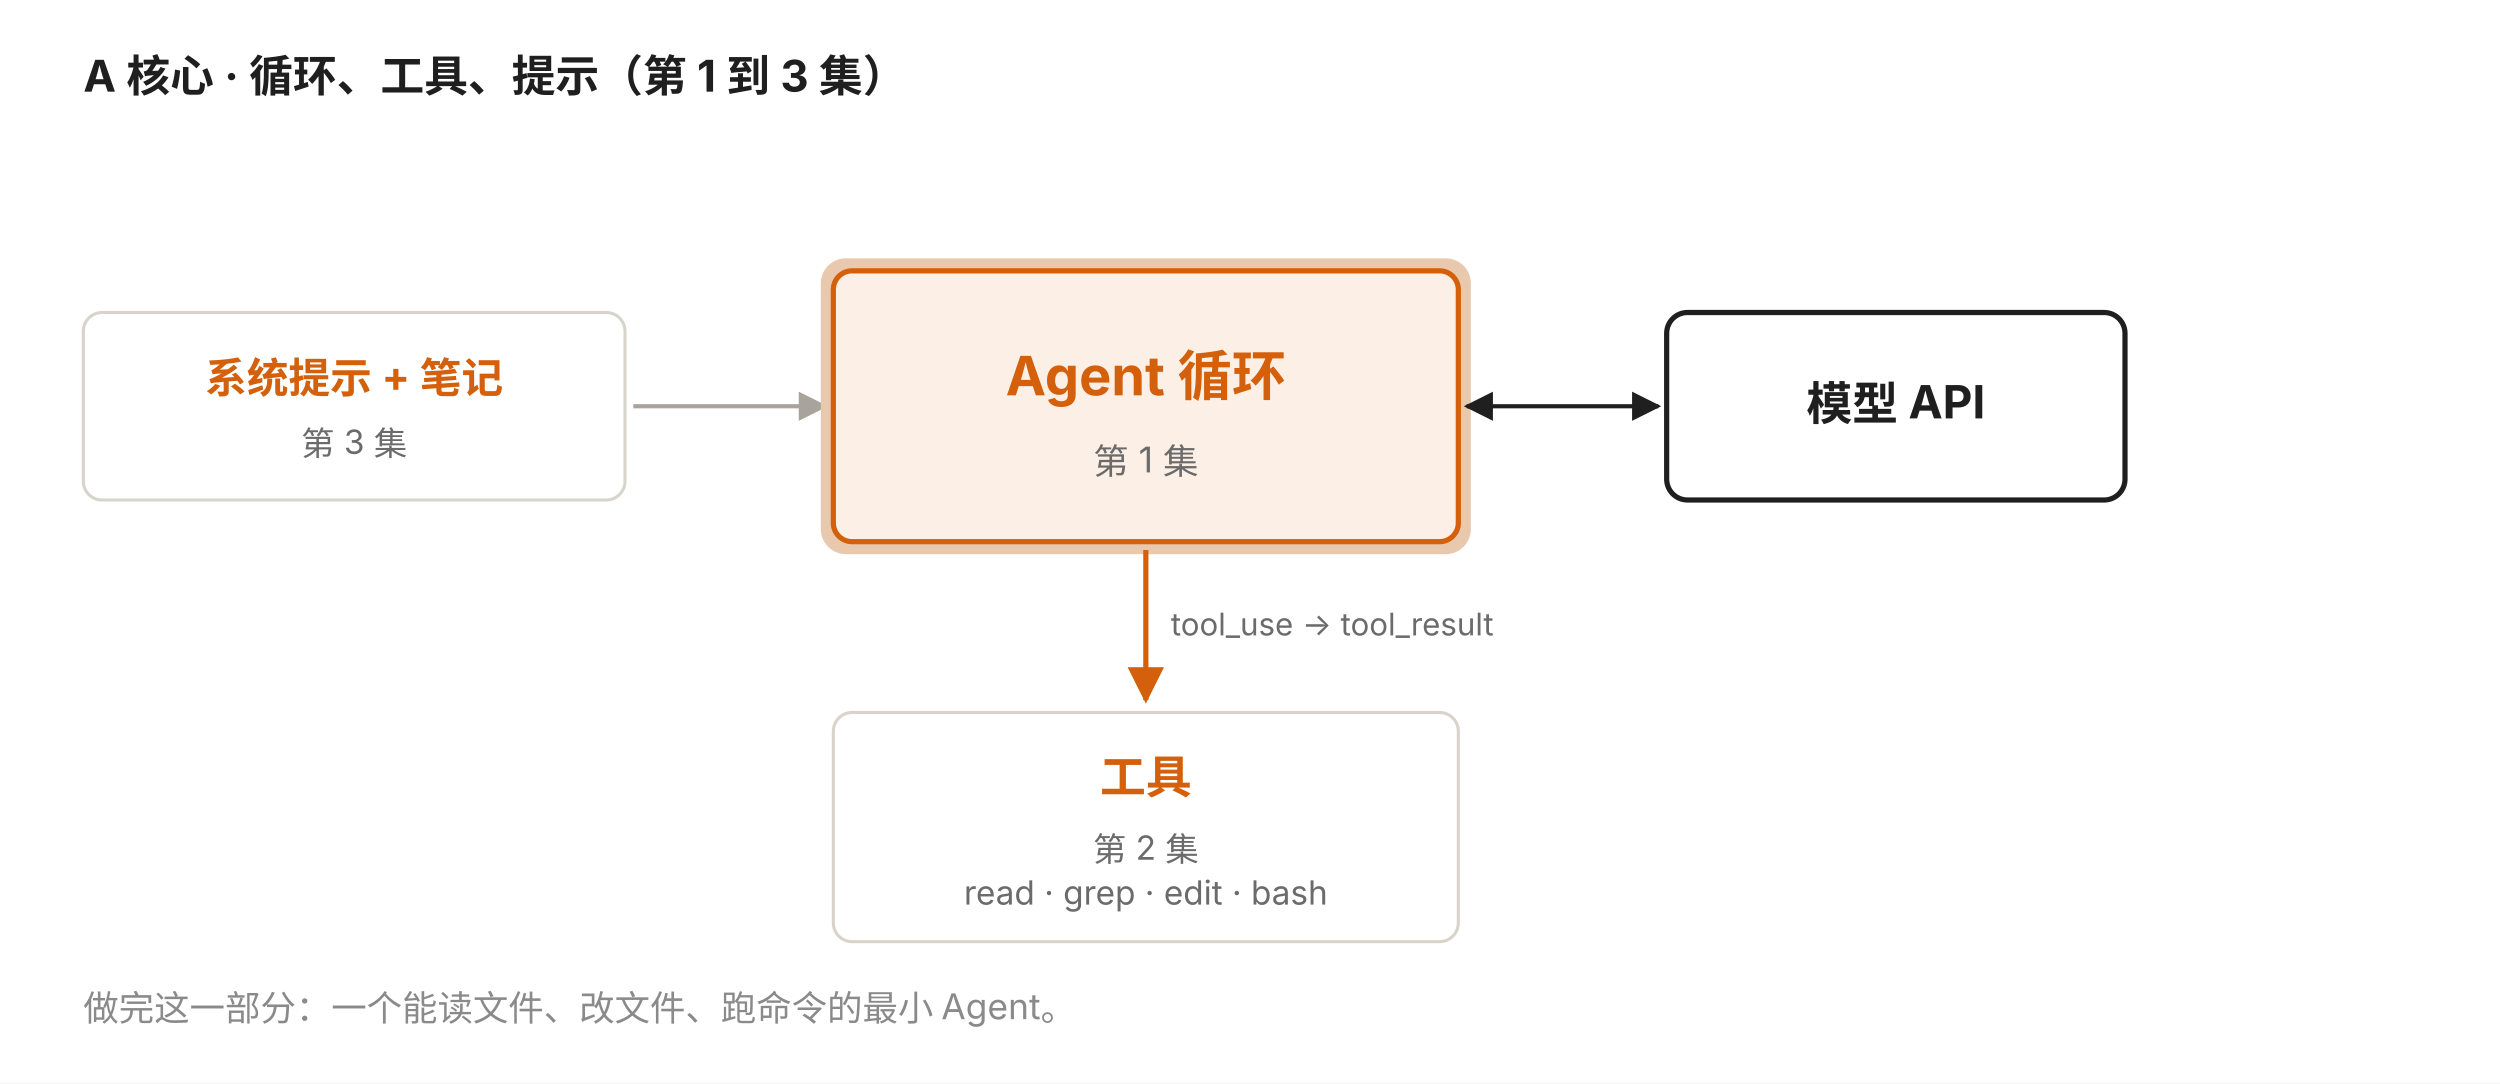
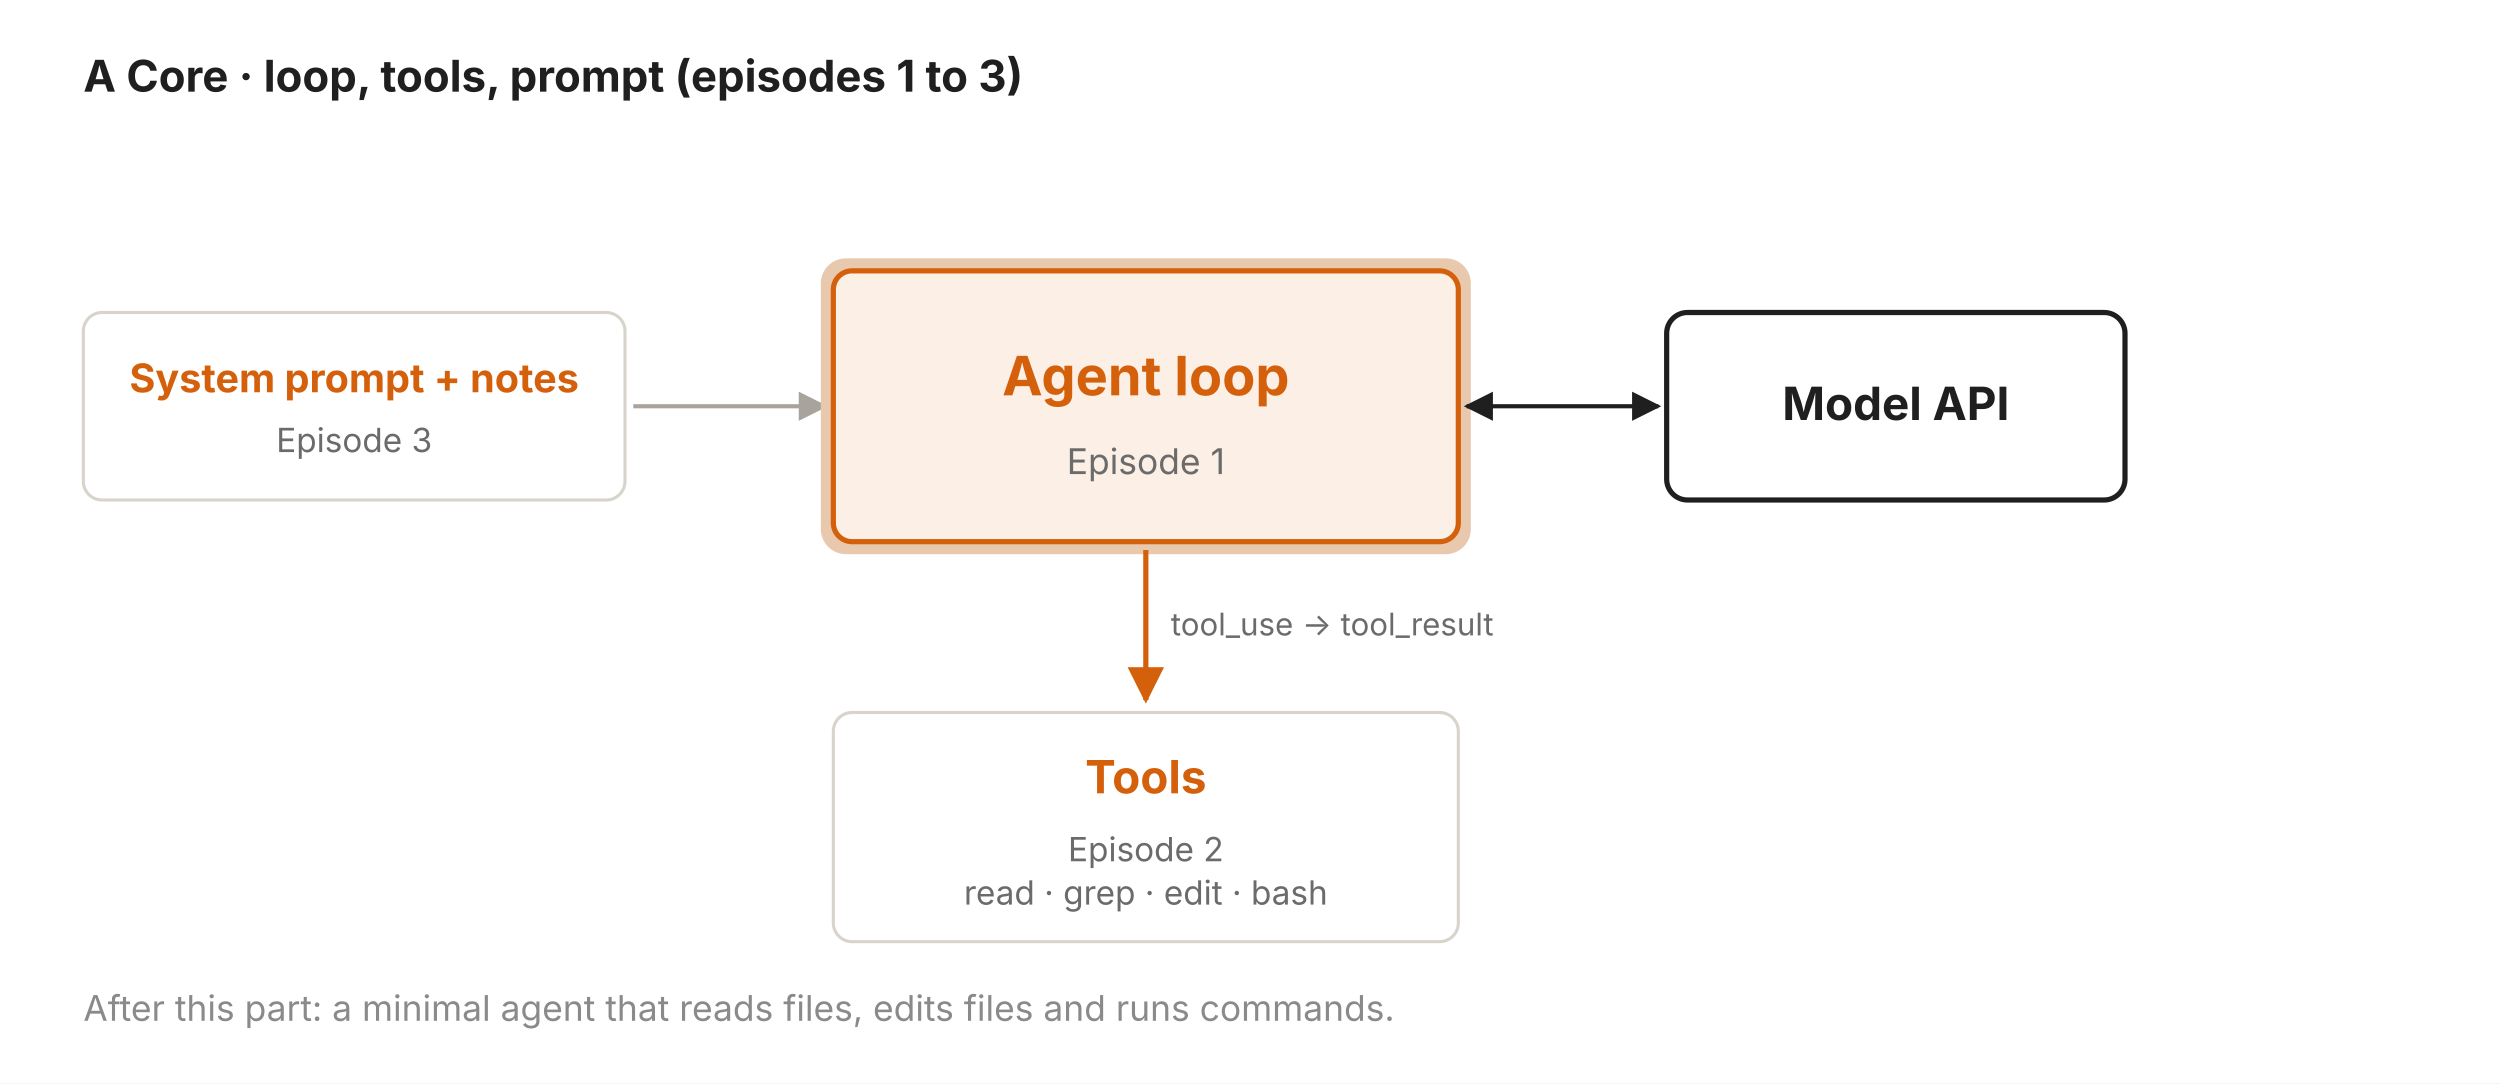
- <svg xmlns="http://www.w3.org/2000/svg" viewBox="0 0 1200 520" width="1200" height="520" font-family="Inter, -apple-system, BlinkMacSystemFont, 'Segoe UI', Helvetica, Arial, sans-serif, 'PingFang SC', 'Noto Sans CJK SC'">
+ <svg xmlns="http://www.w3.org/2000/svg" viewBox="0 0 1200 520" width="1200" height="520" font-family="Inter, -apple-system, BlinkMacSystemFont, 'Segoe UI', Helvetica, Arial, sans-serif">
  <defs>
    <marker id="aink" viewBox="0 0 10 10" refX="9" refY="5" markerWidth="7" markerHeight="7" orient="auto-start-reverse">
      <path d="M0,0 L10,5 L0,10 z" fill="#1f1f1f" />
    </marker>
    <marker id="aaccent" viewBox="0 0 10 10" refX="9" refY="5" markerWidth="7" markerHeight="7" orient="auto-start-reverse">
      <path d="M0,0 L10,5 L0,10 z" fill="#d4600b" />
    </marker>
    <marker id="agrey" viewBox="0 0 10 10" refX="9" refY="5" markerWidth="7" markerHeight="7" orient="auto-start-reverse">
      <path d="M0,0 L10,5 L0,10 z" fill="#a8a49c" />
    </marker>
  </defs>
  <rect width="1200" height="520" fill="#ffffff" />
-   <text x="40" y="44" font-size="21" font-weight="700" fill="#1f1f1f">A 核心 · 循环、工具、提示（第 1 到 3 集）</text>
+   <text x="40" y="44" font-size="21" font-weight="700" fill="#1f1f1f">A  Core · loop, tools, prompt (episodes 1 to 3)</text>
  <rect x="40" y="150" width="260" height="90" rx="9" fill="#ffffff" stroke="#d8d4cc" stroke-width="1.5" />
-   <text x="170" y="188.6" font-size="20" font-weight="700" fill="#d4600b" text-anchor="middle">系统提示 + 笔记</text>
-   <text x="170" y="218.6" font-size="16" font-weight="400" fill="#6b6b6b" text-anchor="middle">第 3 集</text>
+   <text x="170" y="188.3" font-size="19" font-weight="700" fill="#d4600b" text-anchor="middle">System prompt + notes</text>
+   <text x="170" y="217" font-size="16" font-weight="400" fill="#6b6b6b" text-anchor="middle">Episode 3</text>
  <path d="M304,195 L396,195" fill="none" stroke="#a8a49c" stroke-width="2" marker-end="url(#agrey)" />
  <rect x="394" y="124" width="312" height="142" rx="12" fill="#e9c9ae" />
  <rect x="400" y="130" width="300" height="130" rx="9" fill="#fcefe5" stroke="#d4600b" stroke-width="2.5" />
-   <text x="550" y="189.75" font-size="26" font-weight="700" fill="#d4600b" text-anchor="middle">Agent 循环</text>
-   <text x="550" y="227.55" font-size="17" font-weight="400" fill="#6b6b6b" text-anchor="middle">第 1 集</text>
+   <text x="550" y="189.75" font-size="26" font-weight="700" fill="#d4600b" text-anchor="middle">Agent loop</text>
+   <text x="550" y="227.55" font-size="17" font-weight="400" fill="#6b6b6b" text-anchor="middle">Episode 1</text>
  <path d="M704,195 L796,195" fill="none" stroke="#1f1f1f" stroke-width="2" marker-end="url(#aink)" marker-start="url(#aink)" />
  <rect x="800" y="150" width="220" height="90" rx="10" fill="#ffffff" stroke="#1f1f1f" stroke-width="2.5" />
-   <text x="910" y="201.6" font-size="22" font-weight="700" fill="#1f1f1f" text-anchor="middle">模型 API</text>
+   <text x="910" y="201.6" font-size="22" font-weight="700" fill="#1f1f1f" text-anchor="middle">Model API</text>
  <path d="M550,264 L550,336" fill="none" stroke="#d4600b" stroke-width="2.5" marker-end="url(#aaccent)" />
  <text x="562" y="305" font-size="15" font-weight="400" fill="#6b6b6b">tool_use → tool_result</text>
  <rect x="400" y="342" width="300" height="110" rx="9" fill="#ffffff" stroke="#d8d4cc" stroke-width="1.5" />
-   <text x="550" y="380.8" font-size="22" font-weight="700" fill="#d4600b" text-anchor="middle">工具</text>
-   <text x="550" y="413.4" font-size="16" font-weight="400" fill="#6b6b6b" text-anchor="middle">第 2 集</text>
+   <text x="550" y="380.8" font-size="22" font-weight="700" fill="#d4600b" text-anchor="middle">Tools</text>
+   <text x="550" y="413.4" font-size="16" font-weight="400" fill="#6b6b6b" text-anchor="middle">Episode 2</text>
  <text x="550" y="434.2" font-size="16" font-weight="400" fill="#6b6b6b" text-anchor="middle">read · grep · edit · bash</text>
-   <text x="40" y="490" font-size="17" font-weight="400" fill="#8a8a8a">做完这一部分：一个能读文件、改文件、跑命令的最小 Agent。</text>
+   <text x="40" y="490" font-size="17" font-weight="400" fill="#8a8a8a">After this part: a minimal agent that reads files, edits files and runs commands.</text>
</svg>
